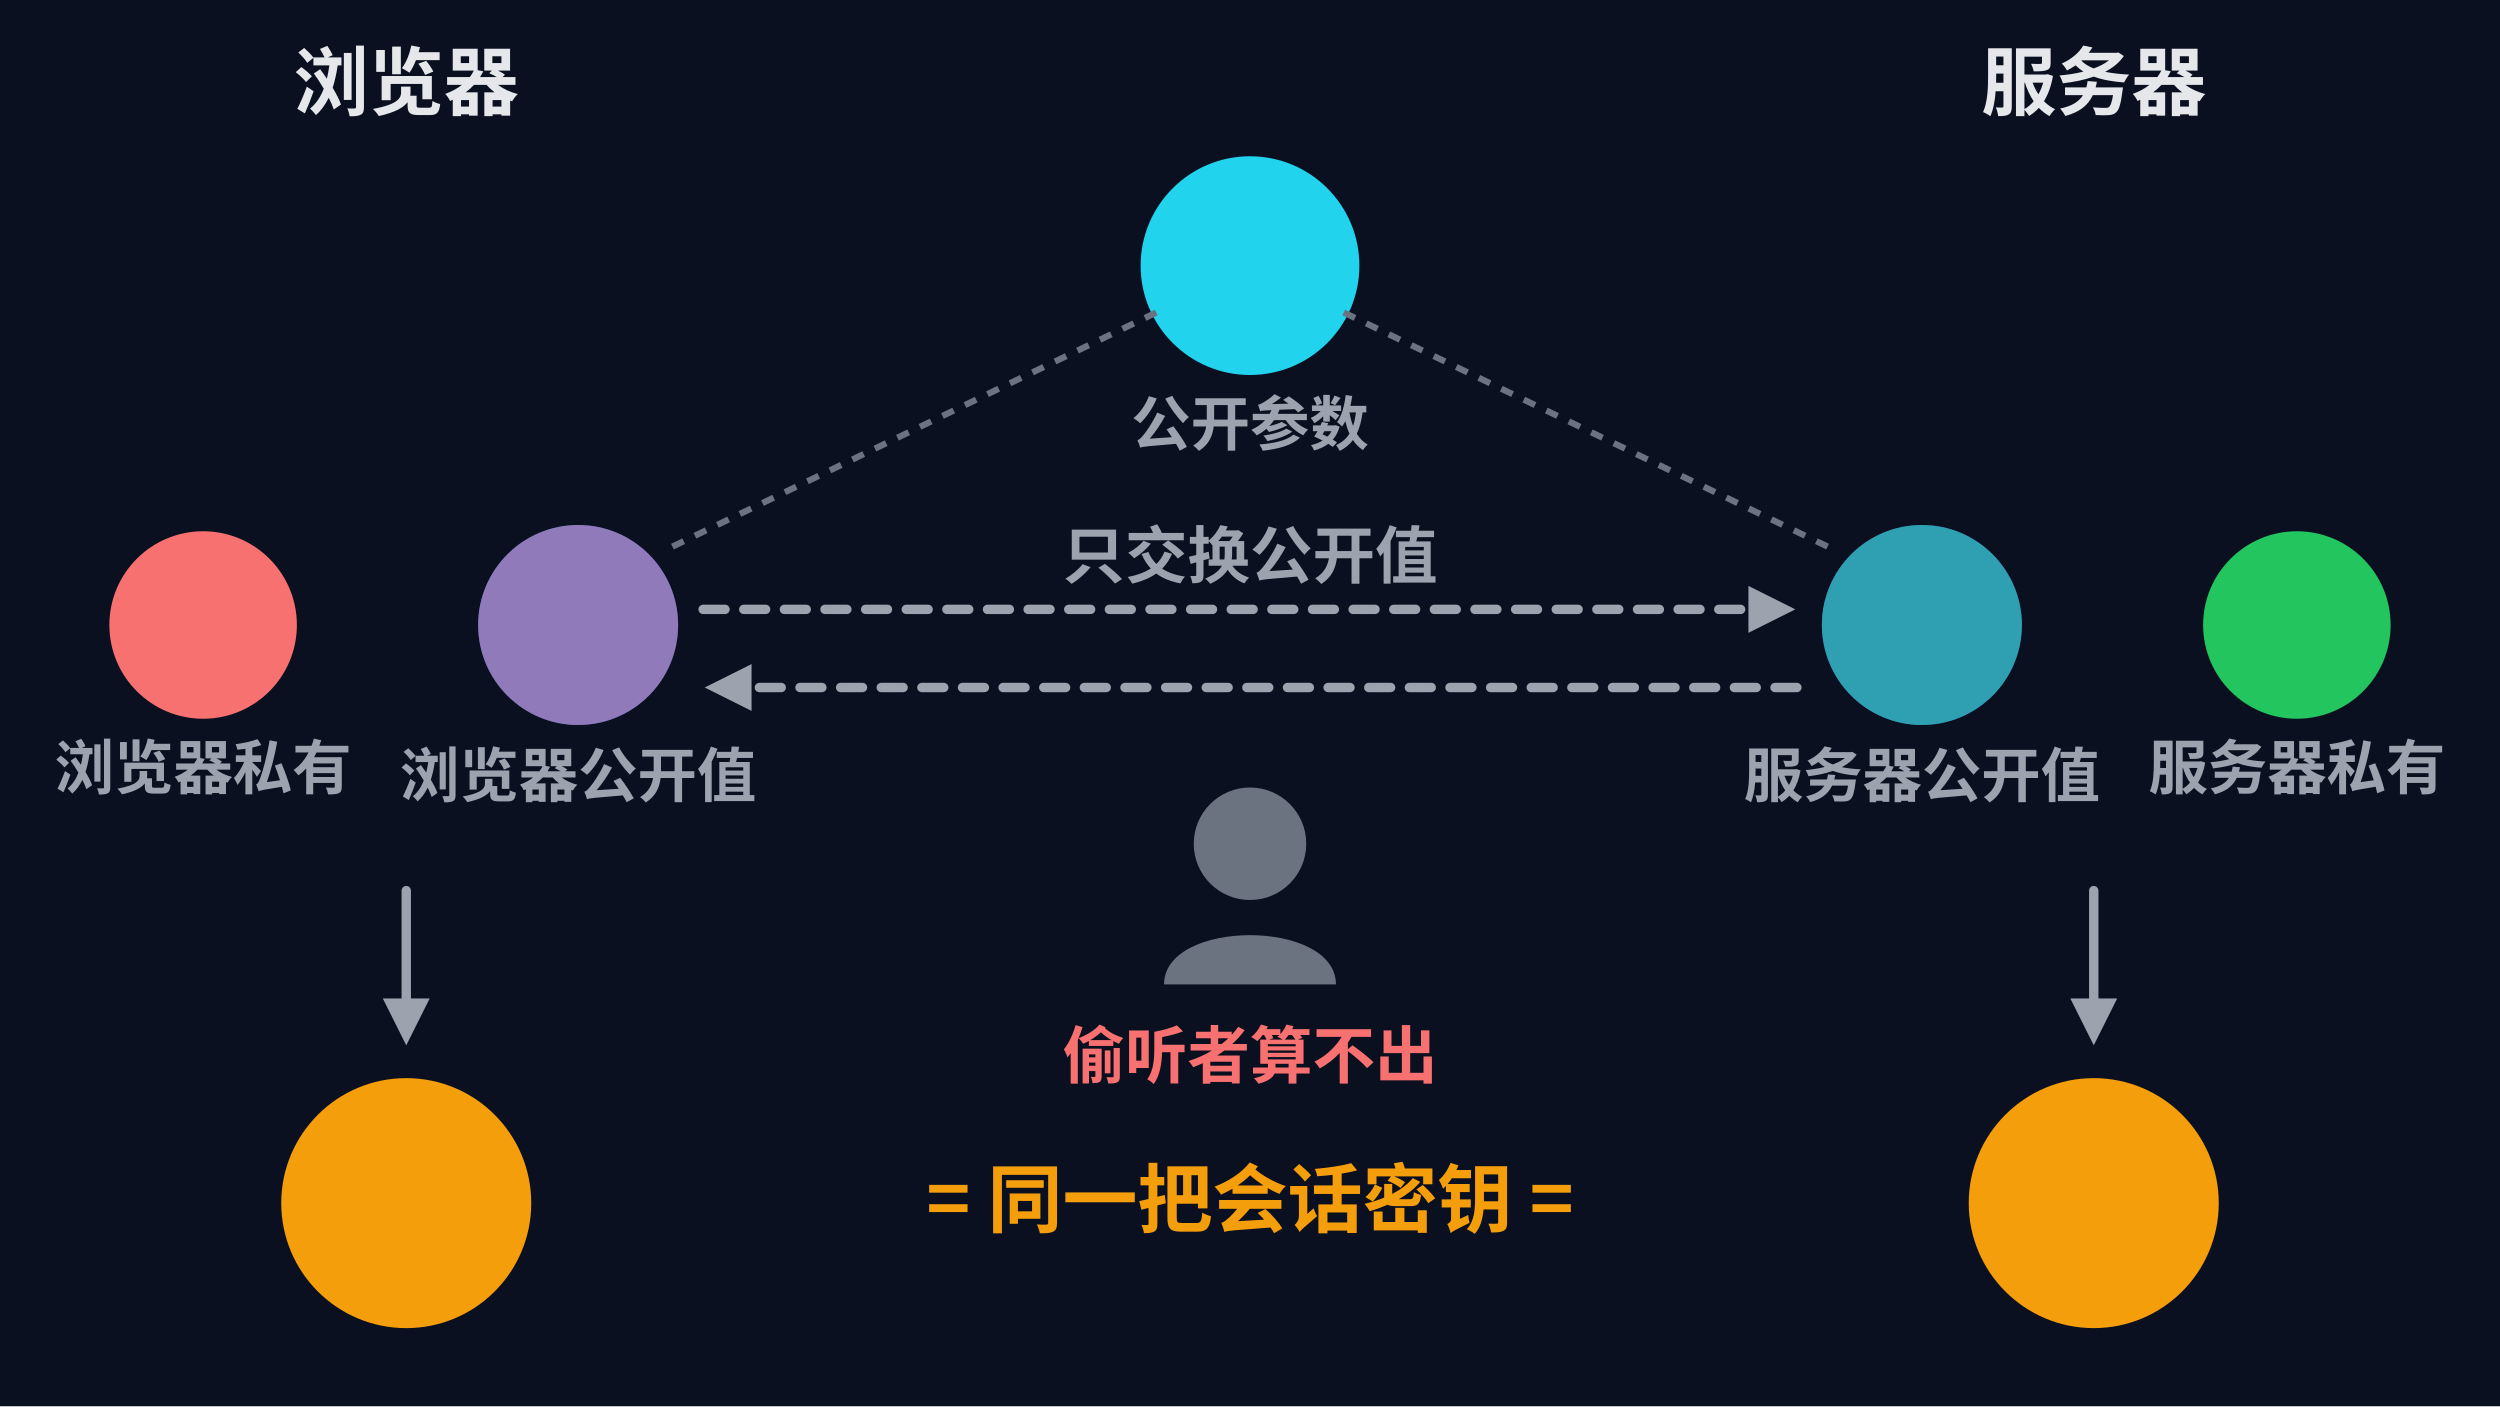
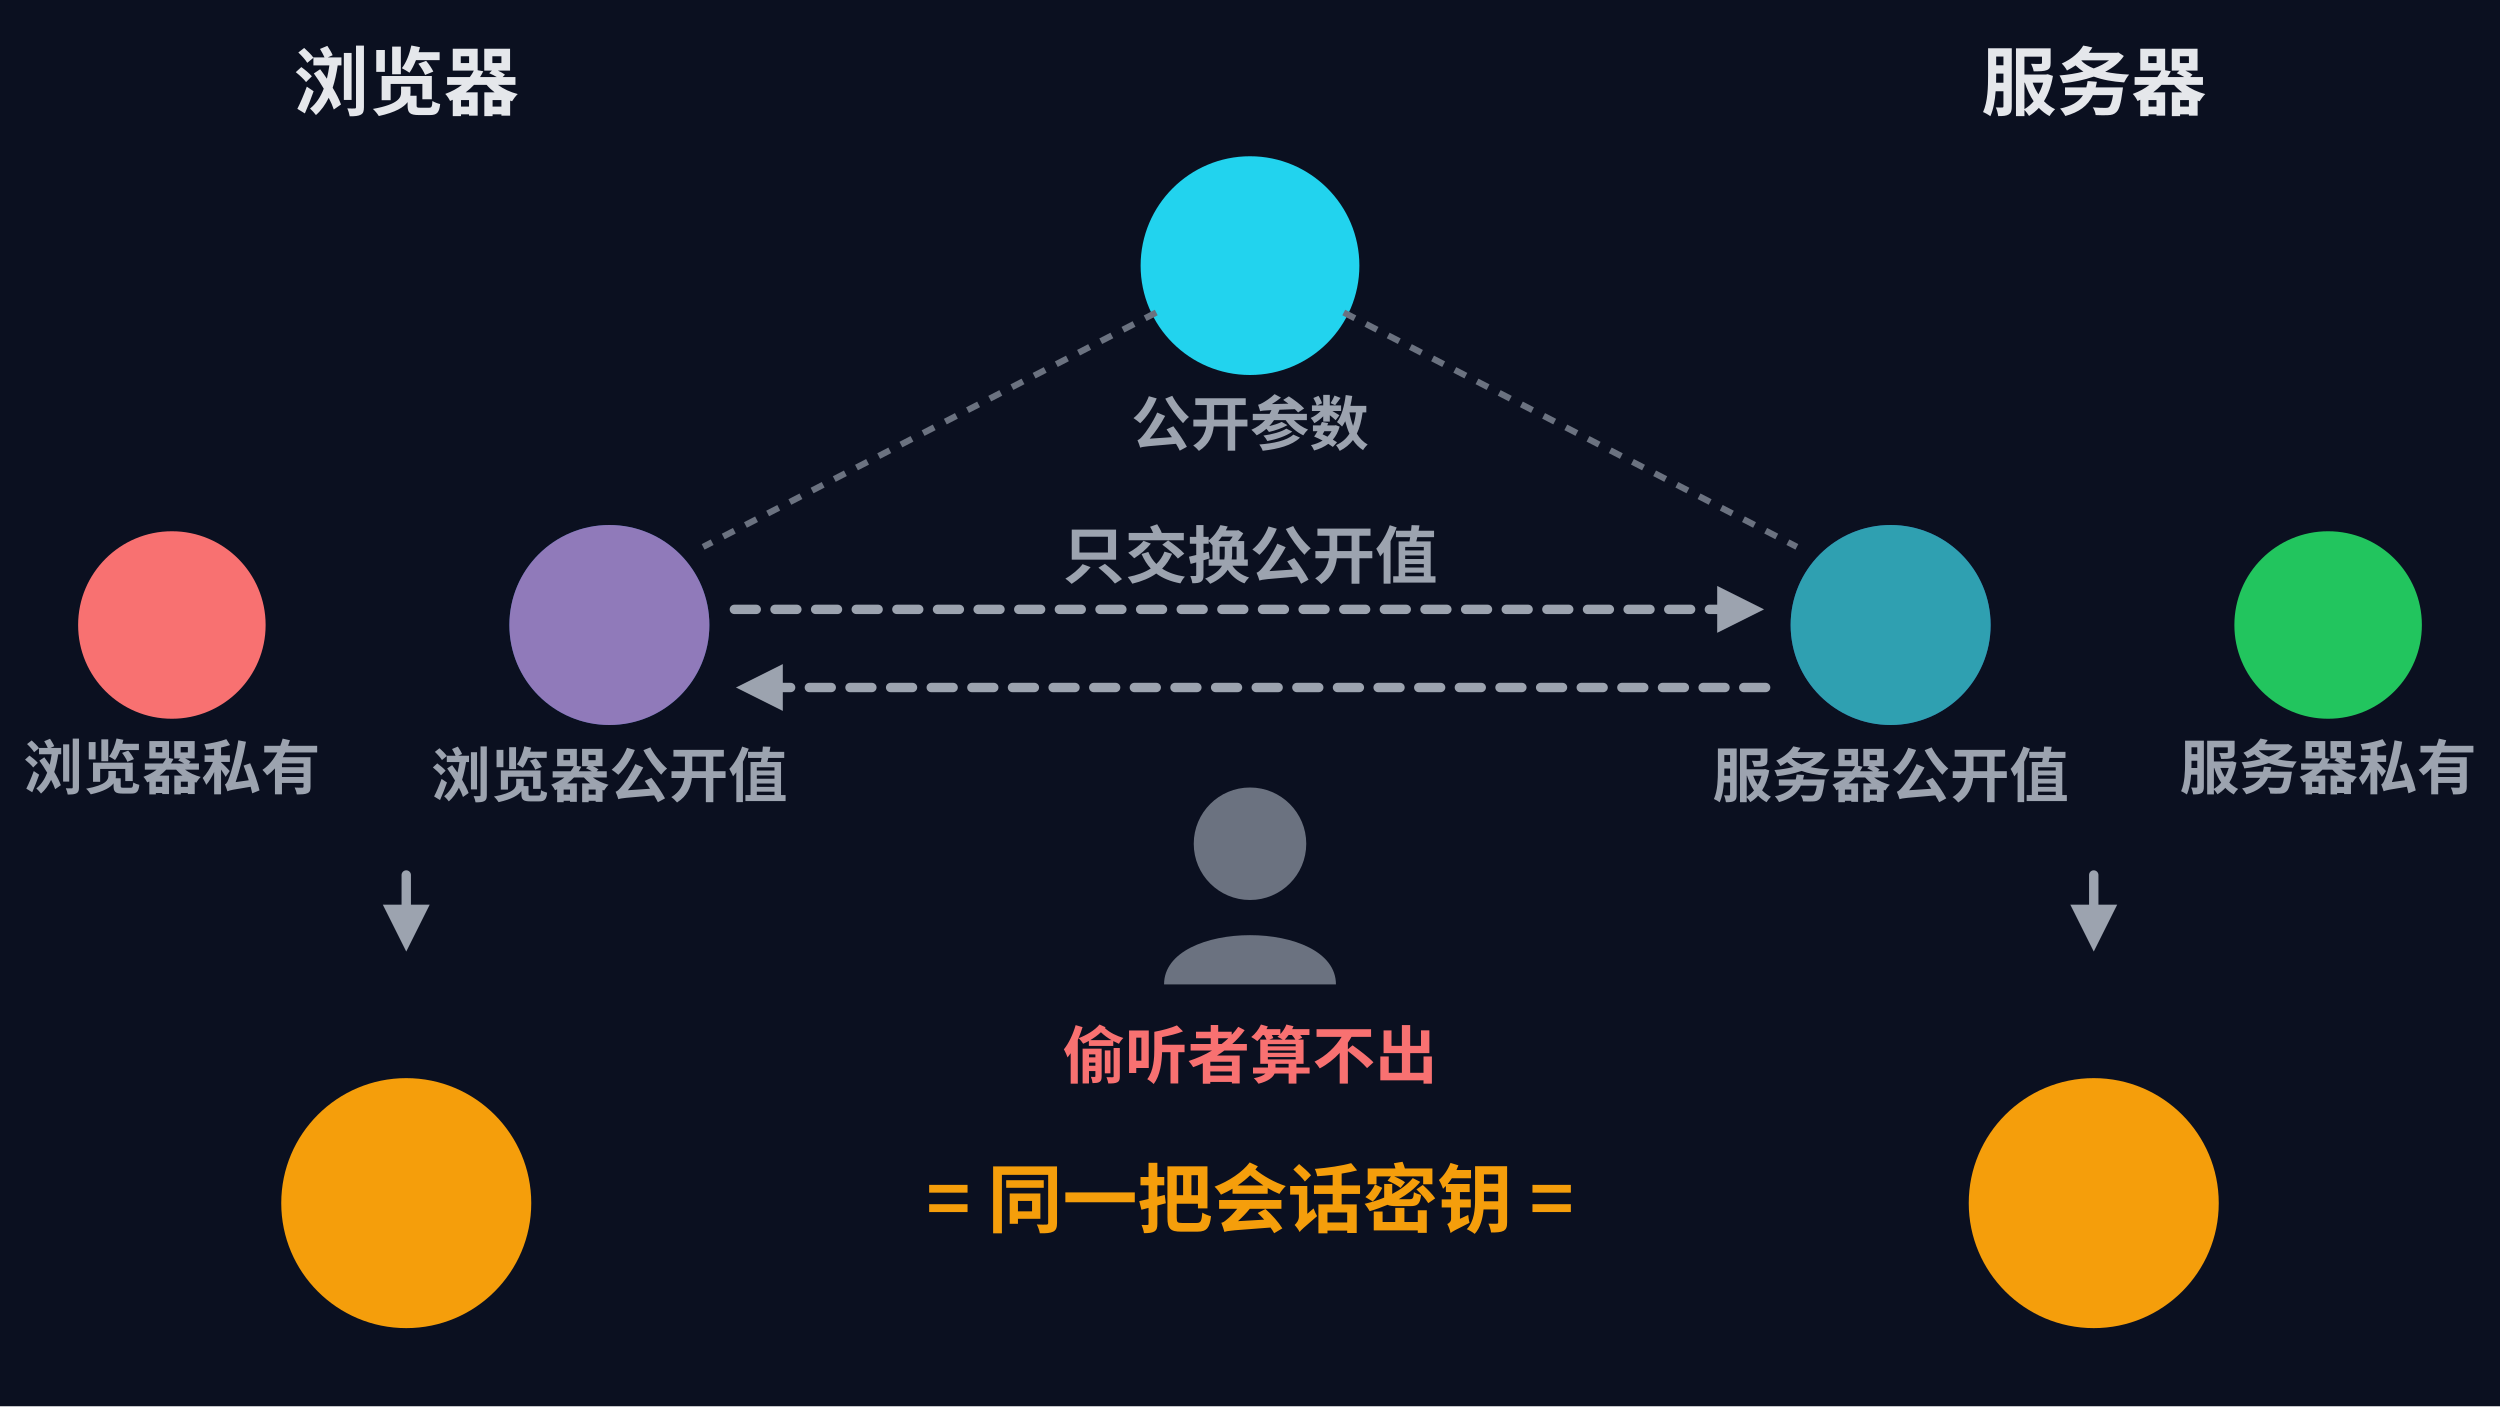
<svg xmlns="http://www.w3.org/2000/svg" viewBox="0 0 1600 900" width="1600" height="900">
  <rect width="1600" height="900" fill="#0B1020" />
  <defs>
    <marker id="ah" viewBox="0 0 10 10" refX="7" refY="5" markerWidth="5" markerHeight="5" orient="auto">
      <path d="M0 0 L10 5 L0 10z" fill="#9CA3AF" />
    </marker>
  </defs>
  <text x="260" y="70" text-anchor="middle" font-family="system-ui, -apple-system, 'PingFang SC', 'Noto Sans CJK SC', sans-serif" font-size="48" font-weight="600" fill="#E5E7EB">浏览器</text>
  <text x="1340" y="70" text-anchor="middle" font-family="system-ui, -apple-system, 'PingFang SC', 'Noto Sans CJK SC', sans-serif" font-size="48" font-weight="600" fill="#E5E7EB">服务器</text>
  <g id="shared-param">
    <circle id="param" cx="800" cy="170" r="70" fill="#22D3EE" />
    <text x="800" y="285" text-anchor="middle" font-family="system-ui, -apple-system, 'PingFang SC', 'Noto Sans CJK SC', sans-serif" font-size="38" font-weight="600" fill="#9CA3AF">公开参数</text>
  </g>
  <g id="left-secret">
-     <circle id="a-secret" cx="130" cy="400" r="60" fill="#F87171" />
-     <text x="130" y="505" text-anchor="middle" font-family="system-ui, -apple-system, 'PingFang SC', 'Noto Sans CJK SC', sans-serif" font-size="38" font-weight="600" fill="#9CA3AF">浏览器私有</text>
+     <circle id="a-secret" cx="110" cy="400" r="60" fill="#F87171" />
+     <text x="110" y="505" text-anchor="middle" font-family="system-ui, -apple-system, 'PingFang SC', 'Noto Sans CJK SC', sans-serif" font-size="38" font-weight="600" fill="#9CA3AF">浏览器私有</text>
  </g>
  <g id="right-secret">
-     <circle id="b-secret" cx="1470" cy="400" r="60" fill="#22C55E" />
-     <text x="1470" y="505" text-anchor="middle" font-family="system-ui, -apple-system, 'PingFang SC', 'Noto Sans CJK SC', sans-serif" font-size="38" font-weight="600" fill="#9CA3AF">服务器私有</text>
+     <circle id="b-secret" cx="1490" cy="400" r="60" fill="#22C55E" />
+     <text x="1490" y="505" text-anchor="middle" font-family="system-ui, -apple-system, 'PingFang SC', 'Noto Sans CJK SC', sans-serif" font-size="38" font-weight="600" fill="#9CA3AF">服务器私有</text>
  </g>
  <g id="mix" stroke="#6B7280" stroke-width="4" stroke-dasharray="8 8" fill="none">
-     <path d="M740 200 L430 350" />
-     <path d="M860 200 L1170 350" />
+     <path d="M740 200 L450 350" />
+     <path d="M860 200 L1150 350" />
  </g>
  <g id="left-public">
-     <circle id="a-pub" cx="370" cy="400" r="64" fill="#3B82F6" />
-     <circle cx="370" cy="400" r="64" fill="#F87171" opacity="0.45" />
-     <text x="370" y="510" text-anchor="middle" font-family="system-ui, -apple-system, 'PingFang SC', 'Noto Sans CJK SC', sans-serif" font-size="38" font-weight="600" fill="#9CA3AF">浏览器公开值</text>
+     <circle id="a-pub" cx="390" cy="400" r="64" fill="#3B82F6" />
+     <circle cx="390" cy="400" r="64" fill="#F87171" opacity="0.45" />
+     <text x="390" y="510" text-anchor="middle" font-family="system-ui, -apple-system, 'PingFang SC', 'Noto Sans CJK SC', sans-serif" font-size="38" font-weight="600" fill="#9CA3AF">浏览器公开值</text>
  </g>
  <g id="right-public">
-     <circle id="b-pub" cx="1230" cy="400" r="64" fill="#3B82F6" />
-     <circle cx="1230" cy="400" r="64" fill="#22C55E" opacity="0.45" />
-     <text x="1230" y="510" text-anchor="middle" font-family="system-ui, -apple-system, 'PingFang SC', 'Noto Sans CJK SC', sans-serif" font-size="38" font-weight="600" fill="#9CA3AF">服务器公开值</text>
+     <circle id="b-pub" cx="1210" cy="400" r="64" fill="#3B82F6" />
+     <circle cx="1210" cy="400" r="64" fill="#22C55E" opacity="0.45" />
+     <text x="1210" y="510" text-anchor="middle" font-family="system-ui, -apple-system, 'PingFang SC', 'Noto Sans CJK SC', sans-serif" font-size="38" font-weight="600" fill="#9CA3AF">服务器公开值</text>
  </g>
  <g id="exchange" stroke-dasharray="14 12">
-     <path d="M450 390 L1140 390" stroke="#9CA3AF" stroke-width="6" stroke-linecap="round" marker-end="url(#ah)" />
-     <path d="M1150 440 L460 440" stroke="#9CA3AF" stroke-width="6" stroke-linecap="round" marker-end="url(#ah)" />
+     <path d="M470 390 L1120 390" stroke="#9CA3AF" stroke-width="6" stroke-linecap="round" marker-end="url(#ah)" />
+     <path d="M1130 440 L480 440" stroke="#9CA3AF" stroke-width="6" stroke-linecap="round" marker-end="url(#ah)" />
  </g>
  <text x="800" y="370" text-anchor="middle" font-family="system-ui, -apple-system, 'PingFang SC', 'Noto Sans CJK SC', sans-serif" font-size="40" font-weight="600" fill="#9CA3AF">只交换公开值</text>
  <g id="eve">
    <circle cx="800" cy="540" r="36" fill="#6B7280" />
    <path d="M745 630 C745 588 855 588 855 630Z" fill="#6B7280" />
    <text x="800" y="690" text-anchor="middle" font-family="system-ui, -apple-system, 'PingFang SC', 'Noto Sans CJK SC', sans-serif" font-size="40" font-weight="600" fill="#F87171">偷听者算不出</text>
  </g>
  <g id="left-derive">
-     <path d="M260 570 L260 660" stroke="#9CA3AF" stroke-width="6" stroke-linecap="round" marker-end="url(#ah)" />
+     <path d="M260 560 L260 600" stroke="#9CA3AF" stroke-width="6" stroke-linecap="round" marker-end="url(#ah)" />
    <circle id="left-key" cx="260" cy="770" r="80" fill="#F59E0B" />
  </g>
  <g id="right-derive">
-     <path d="M1340 570 L1340 660" stroke="#9CA3AF" stroke-width="6" stroke-linecap="round" marker-end="url(#ah)" />
+     <path d="M1340 560 L1340 600" stroke="#9CA3AF" stroke-width="6" stroke-linecap="round" marker-end="url(#ah)" />
    <circle id="right-key" cx="1340" cy="770" r="80" fill="#F59E0B" />
  </g>
  <text x="800" y="785" text-anchor="middle" font-family="system-ui, -apple-system, 'PingFang SC', 'Noto Sans CJK SC', sans-serif" font-size="48" font-weight="600" fill="#F59E0B">= 同一把会话密钥 =</text>
</svg>
